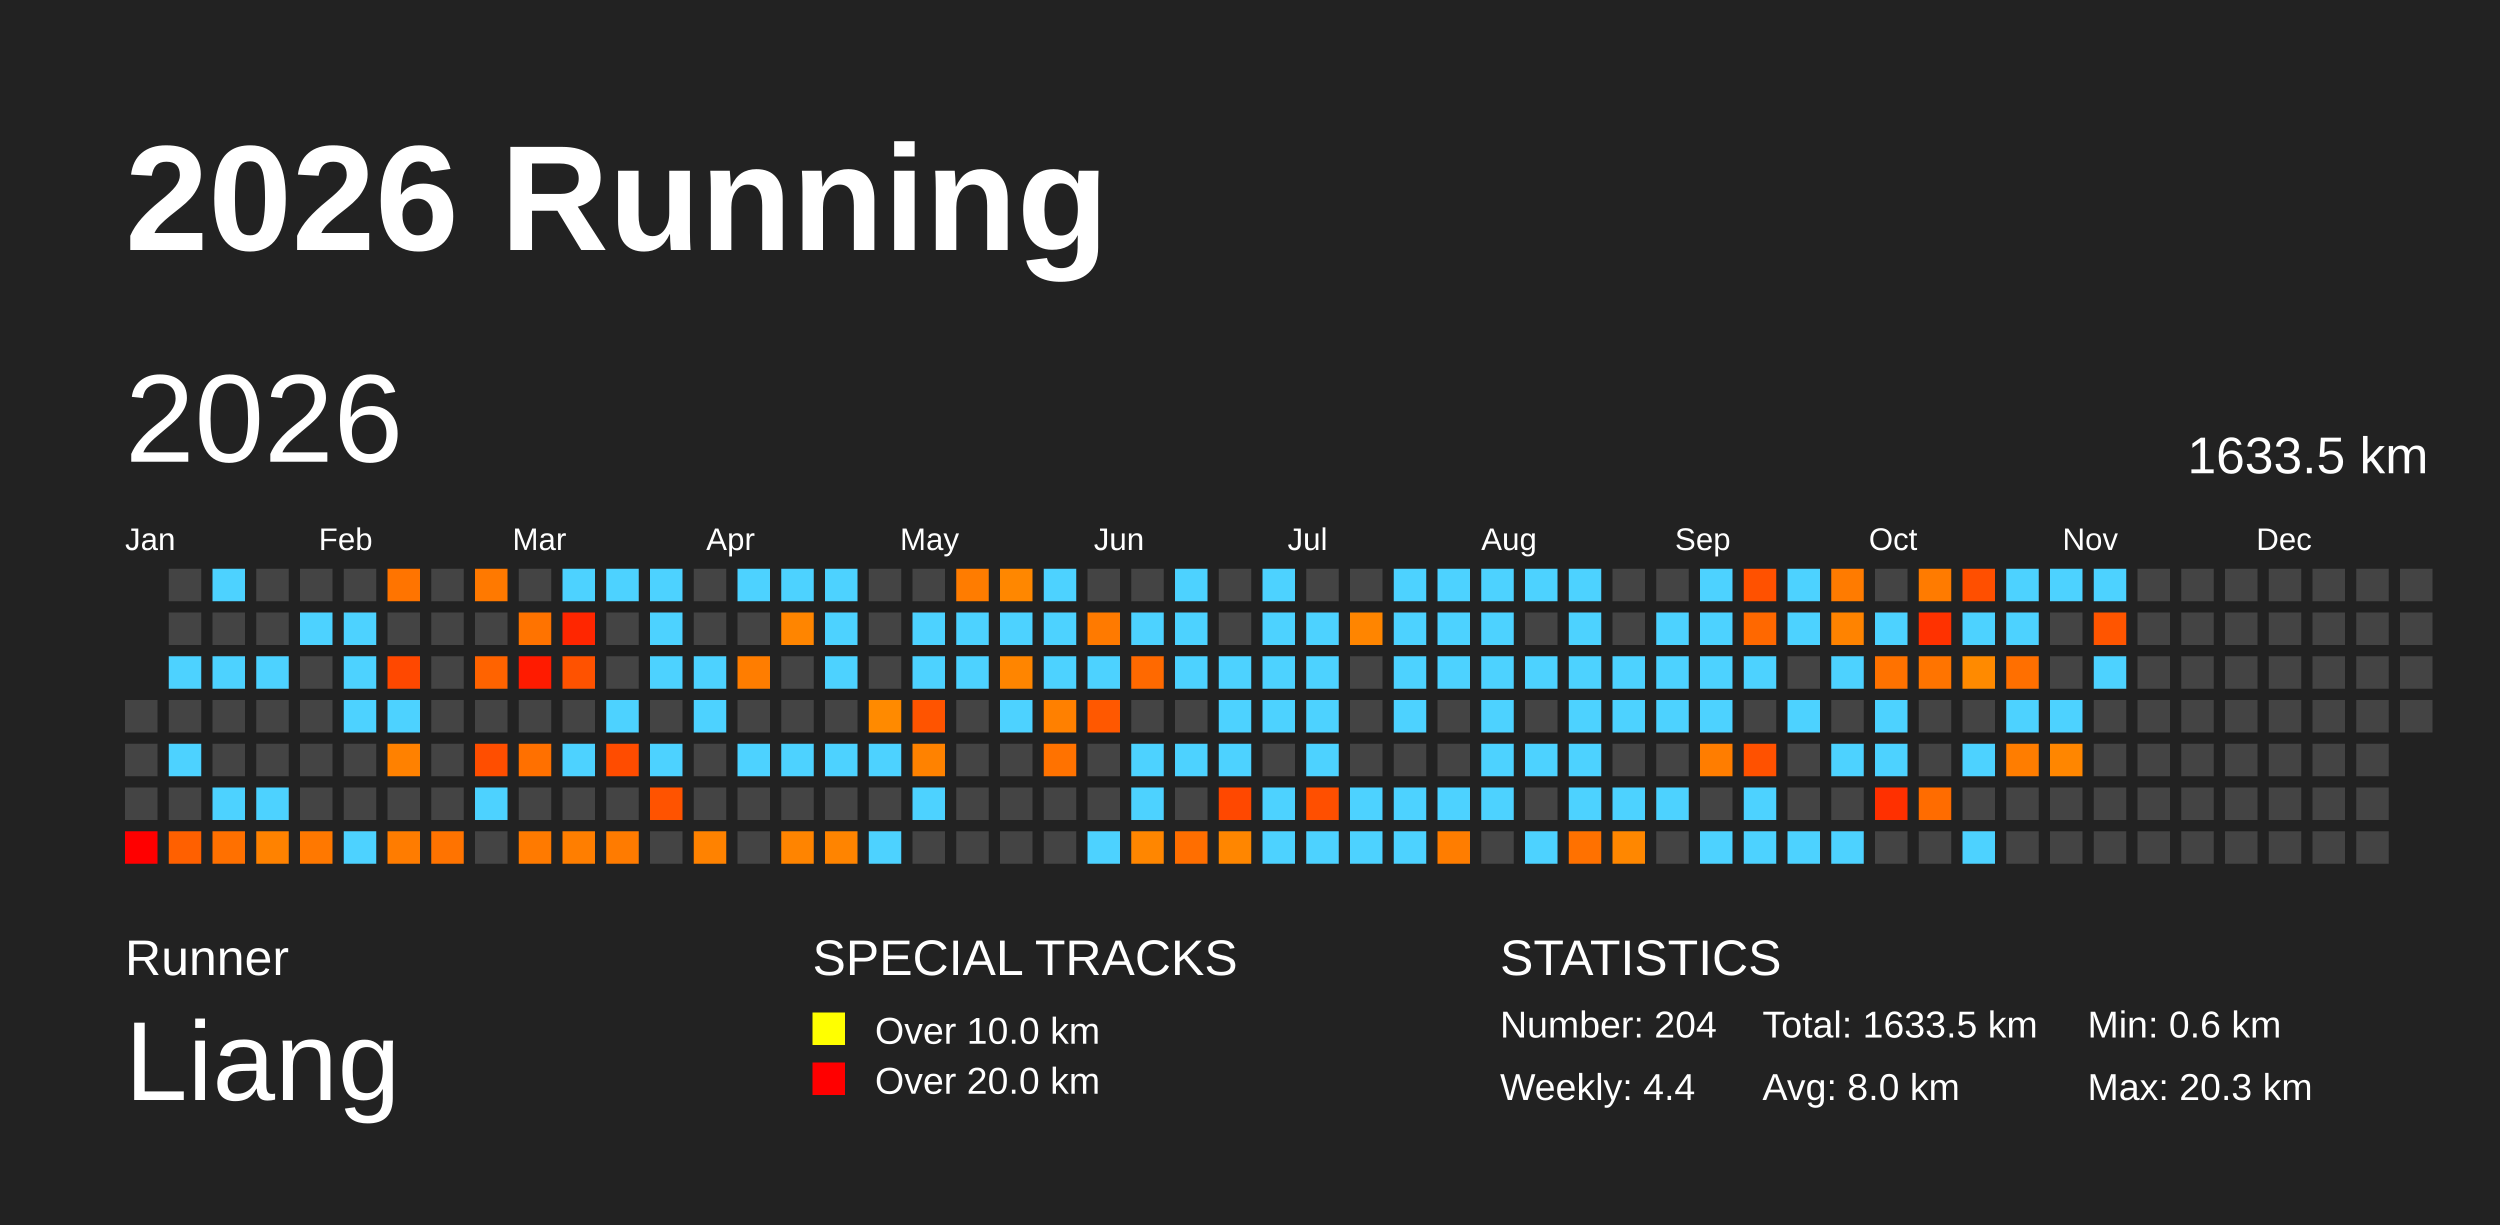
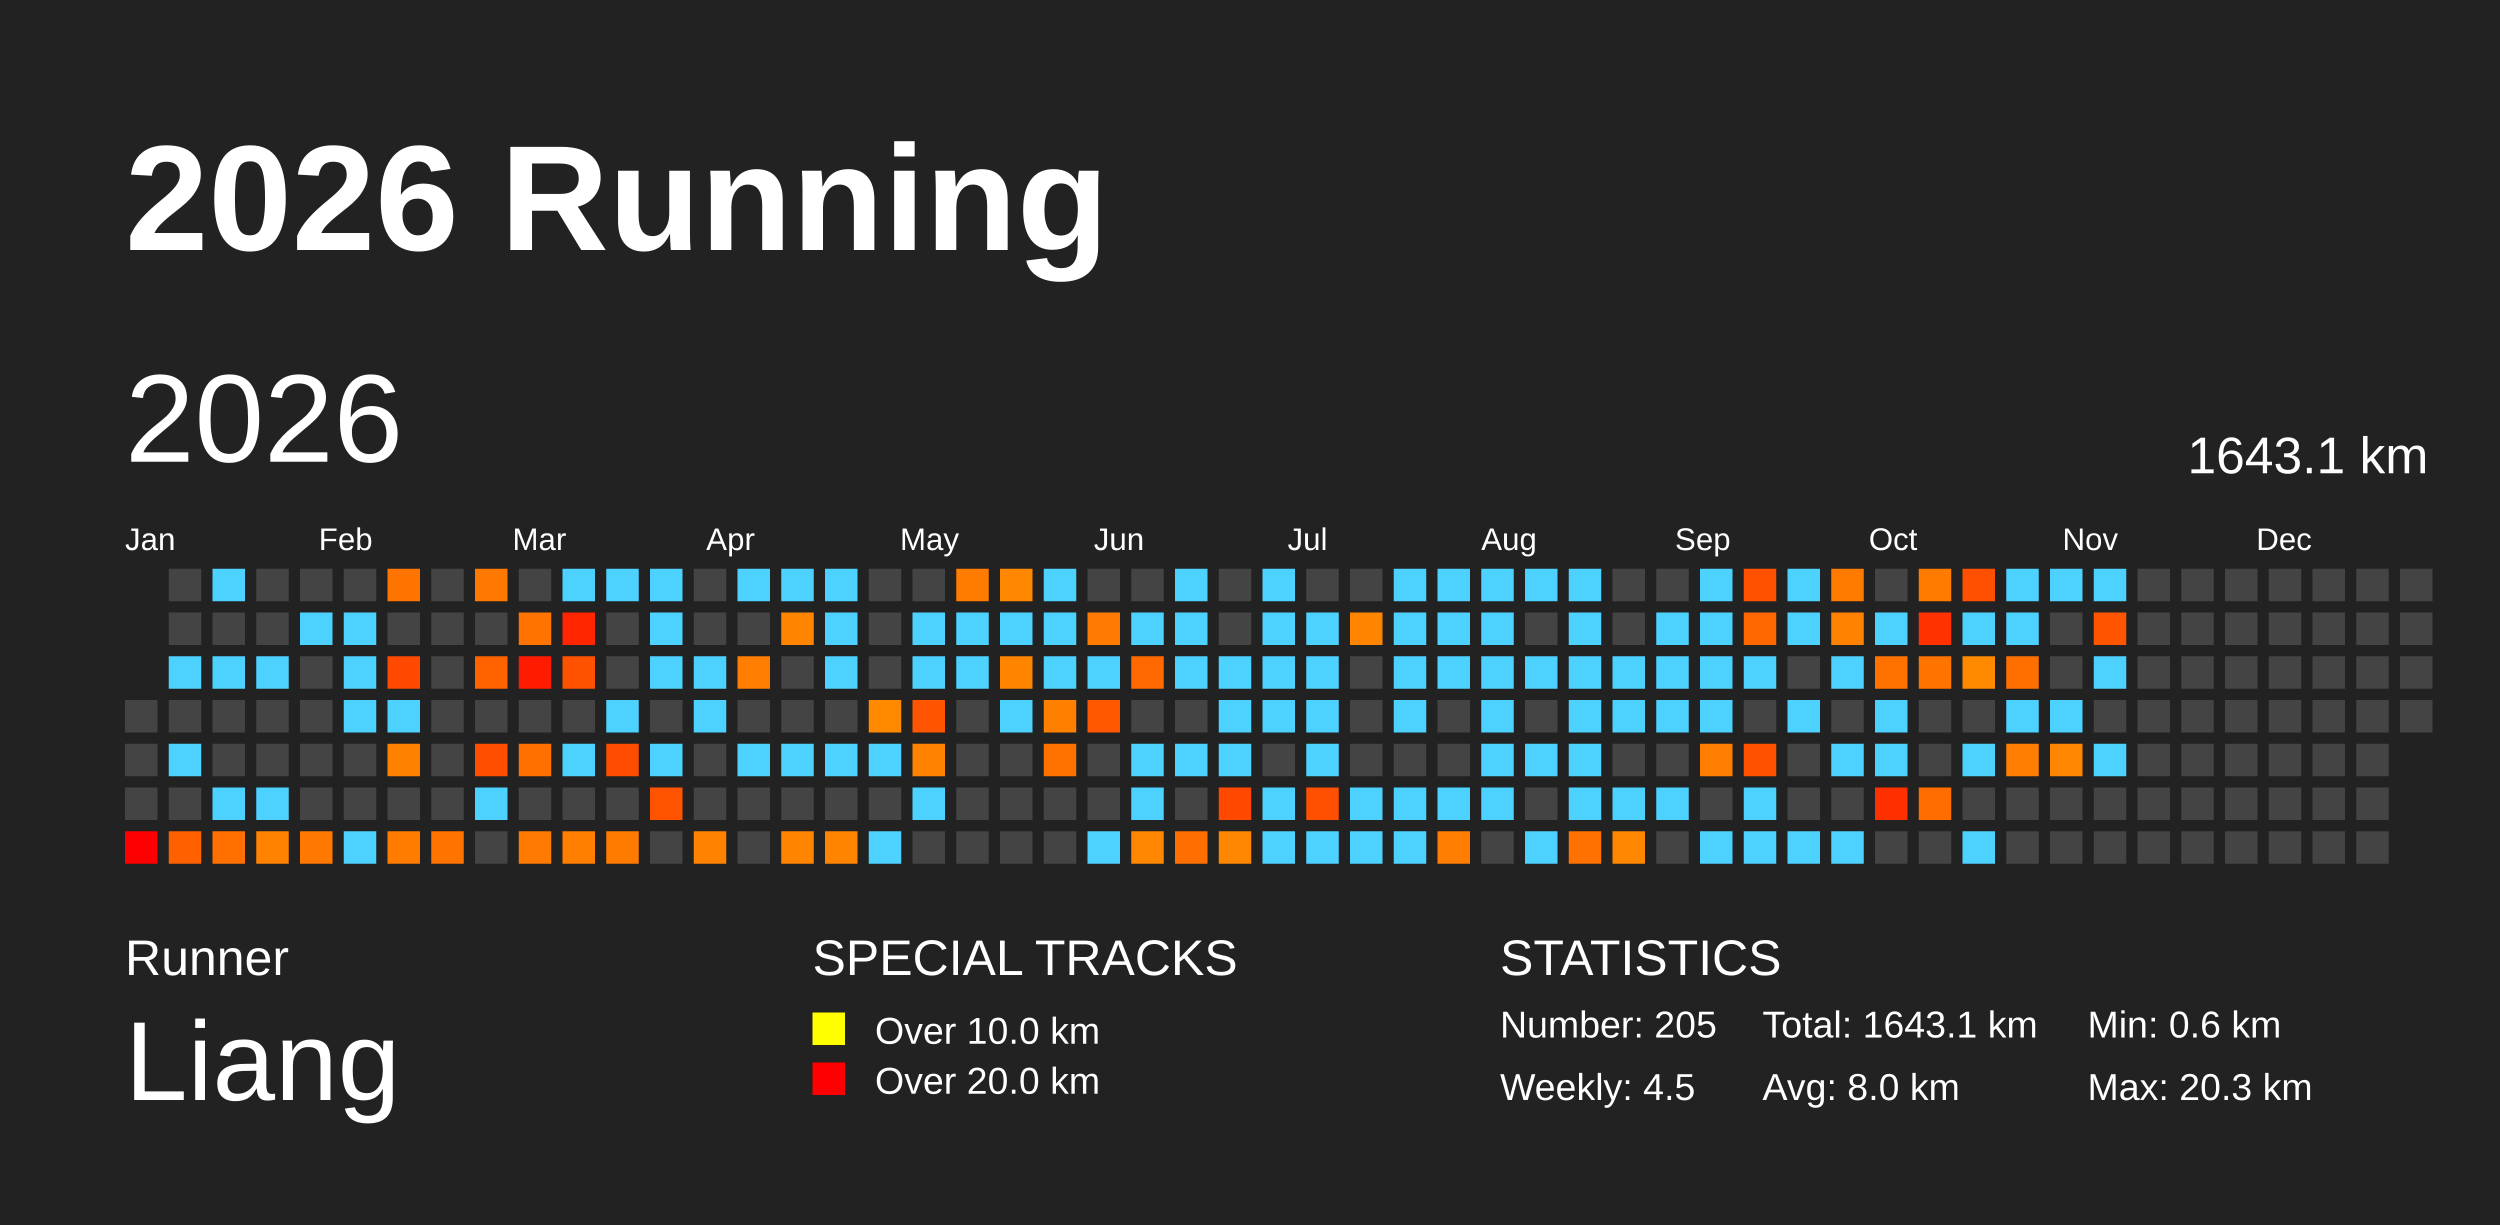
<svg xmlns="http://www.w3.org/2000/svg" baseProfile="full" height="98mm" version="1.1" viewBox="0,0,200,98" width="200mm">
  <defs />
  <rect fill="#222222" height="98" width="200" x="0" y="0" />
  <text fill="#FFFFFF" style="font-size:12px; font-family:Arial; font-weight:bold;" x="10" y="20">2026 Running</text>
  <text fill="#FFFFFF" style="font-size:4px; font-family:Arial" x="10" y="78">Runner</text>
  <text fill="#FFFFFF" style="font-size:9px; font-family:Arial" x="10" y="88">Liang</text>
  <text fill="#FFFFFF" style="font-size:4px; font-family:Arial" x="65" y="78">SPECIAL TRACKS</text>
  <rect fill="yellow" height="2.6" width="2.6" x="65" y="81" />
  <text fill="#FFFFFF" style="font-size:3px; font-family:Arial" x="70" y="83.5">Over 10.0 km</text>
  <rect fill="red" height="2.6" width="2.6" x="65" y="85" />
  <text fill="#FFFFFF" style="font-size:3px; font-family:Arial" x="70" y="87.5">Over 20.0 km</text>
  <text fill="#FFFFFF" style="font-size:4px; font-family:Arial" x="120" y="78">STATISTICS</text>
-   <text fill="#FFFFFF" style="font-size:3px; font-family:Arial" x="120" y="83">Number: 204</text>
-   <text fill="#FFFFFF" style="font-size:3px; font-family:Arial" x="120" y="88">Weekly: 4.4</text>
-   <text fill="#FFFFFF" style="font-size:3px; font-family:Arial" x="141" y="83">Total: 1633.5 km</text>
+   <text fill="#FFFFFF" style="font-size:3px; font-family:Arial" x="120" y="83">Number: 205</text>
+   <text fill="#FFFFFF" style="font-size:3px; font-family:Arial" x="120" y="88">Weekly: 4.5</text>
+   <text fill="#FFFFFF" style="font-size:3px; font-family:Arial" x="141" y="83">Total: 1643.1 km</text>
  <text fill="#FFFFFF" style="font-size:3px; font-family:Arial" x="141" y="88">Avg: 8.0 km</text>
  <text fill="#FFFFFF" style="font-size:3px; font-family:Arial" x="167" y="83">Min: 0.6 km</text>
  <text fill="#FFFFFF" style="font-size:3px; font-family:Arial" x="167" y="88">Max: 20.3 km</text>
  <text dominant-baseline="hanging" fill="#FFFFFF" style="font-size:10.0px; font-family:Arial;" x="10" y="30">2026</text>
-   <text dominant-baseline="hanging" fill="#FFFFFF" style="font-size:4.125px; font-family:Arial;" x="175" y="35">1633.5 km</text>
+   <text dominant-baseline="hanging" fill="#FFFFFF" style="font-size:4.125px; font-family:Arial;" x="175" y="35">1643.1 km</text>
  <text fill="#FFFFFF" style="font-size:2.5px; font-family:Arial" x="10.0" y="44">Jan</text>
  <text fill="#FFFFFF" style="font-size:2.5px; font-family:Arial" x="25.5" y="44">Feb</text>
  <text fill="#FFFFFF" style="font-size:2.5px; font-family:Arial" x="41.0" y="44">Mar</text>
  <text fill="#FFFFFF" style="font-size:2.5px; font-family:Arial" x="56.5" y="44">Apr</text>
  <text fill="#FFFFFF" style="font-size:2.5px; font-family:Arial" x="72.0" y="44">May</text>
  <text fill="#FFFFFF" style="font-size:2.5px; font-family:Arial" x="87.5" y="44">Jun</text>
  <text fill="#FFFFFF" style="font-size:2.5px; font-family:Arial" x="103.0" y="44">Jul</text>
  <text fill="#FFFFFF" style="font-size:2.5px; font-family:Arial" x="118.5" y="44">Aug</text>
  <text fill="#FFFFFF" style="font-size:2.5px; font-family:Arial" x="134.0" y="44">Sep</text>
  <text fill="#FFFFFF" style="font-size:2.5px; font-family:Arial" x="149.5" y="44">Oct</text>
  <text fill="#FFFFFF" style="font-size:2.5px; font-family:Arial" x="165.0" y="44">Nov</text>
  <text fill="#FFFFFF" style="font-size:2.5px; font-family:Arial" x="180.5" y="44">Dec</text>
  <rect fill="#444444" height="2.6" width="2.6" x="10.0" y="56.0" />
  <rect fill="#444444" height="2.6" width="2.6" x="10.0" y="59.5" />
  <rect fill="#444444" height="2.6" width="2.6" x="10.0" y="63.0" />
  <rect fill="red" height="2.6" width="2.6" x="10.0" y="66.5" />
  <rect fill="#444444" height="2.6" width="2.6" x="13.5" y="45.5" />
  <rect fill="#444444" height="2.6" width="2.6" x="13.5" y="49.0" />
  <rect fill="#4dd2ff" height="2.6" width="2.6" x="13.5" y="52.5" />
  <rect fill="#444444" height="2.6" width="2.6" x="13.5" y="56.0" />
  <rect fill="#4dd2ff" height="2.6" width="2.6" x="13.5" y="59.5" />
  <rect fill="#444444" height="2.6" width="2.6" x="13.5" y="63.0" />
  <rect fill="#ff6000" height="2.6" width="2.6" x="13.5" y="66.5" />
  <rect fill="#4dd2ff" height="2.6" width="2.6" x="17.0" y="45.5" />
  <rect fill="#444444" height="2.6" width="2.6" x="17.0" y="49.0" />
  <rect fill="#4dd2ff" height="2.6" width="2.6" x="17.0" y="52.5" />
  <rect fill="#444444" height="2.6" width="2.6" x="17.0" y="56.0" />
  <rect fill="#444444" height="2.6" width="2.6" x="17.0" y="59.5" />
  <rect fill="#4dd2ff" height="2.6" width="2.6" x="17.0" y="63.0" />
  <rect fill="#ff7000" height="2.6" width="2.6" x="17.0" y="66.5" />
  <rect fill="#444444" height="2.6" width="2.6" x="20.5" y="45.5" />
  <rect fill="#444444" height="2.6" width="2.6" x="20.5" y="49.0" />
  <rect fill="#4dd2ff" height="2.6" width="2.6" x="20.5" y="52.5" />
  <rect fill="#444444" height="2.6" width="2.6" x="20.5" y="56.0" />
  <rect fill="#444444" height="2.6" width="2.6" x="20.5" y="59.5" />
  <rect fill="#4dd2ff" height="2.6" width="2.6" x="20.5" y="63.0" />
  <rect fill="#ff8200" height="2.6" width="2.6" x="20.5" y="66.5" />
  <rect fill="#444444" height="2.6" width="2.6" x="24.0" y="45.5" />
  <rect fill="#4dd2ff" height="2.6" width="2.6" x="24.0" y="49.0" />
  <rect fill="#444444" height="2.6" width="2.6" x="24.0" y="52.5" />
  <rect fill="#444444" height="2.6" width="2.6" x="24.0" y="56.0" />
  <rect fill="#444444" height="2.6" width="2.6" x="24.0" y="59.5" />
  <rect fill="#444444" height="2.6" width="2.6" x="24.0" y="63.0" />
  <rect fill="#ff7800" height="2.6" width="2.6" x="24.0" y="66.5" />
  <rect fill="#444444" height="2.6" width="2.6" x="27.5" y="45.5" />
  <rect fill="#4dd2ff" height="2.6" width="2.6" x="27.5" y="49.0" />
  <rect fill="#4dd2ff" height="2.6" width="2.6" x="27.5" y="52.5" />
  <rect fill="#4dd2ff" height="2.6" width="2.6" x="27.5" y="56.0" />
  <rect fill="#444444" height="2.6" width="2.6" x="27.5" y="59.5" />
  <rect fill="#444444" height="2.6" width="2.6" x="27.5" y="63.0" />
  <rect fill="#4dd2ff" height="2.6" width="2.6" x="27.5" y="66.5" />
  <rect fill="#ff7400" height="2.6" width="2.6" x="31.0" y="45.5" />
  <rect fill="#444444" height="2.6" width="2.6" x="31.0" y="49.0" />
  <rect fill="#ff4800" height="2.6" width="2.6" x="31.0" y="52.5" />
  <rect fill="#4dd2ff" height="2.6" width="2.6" x="31.0" y="56.0" />
  <rect fill="#ff8100" height="2.6" width="2.6" x="31.0" y="59.5" />
  <rect fill="#444444" height="2.6" width="2.6" x="31.0" y="63.0" />
  <rect fill="#ff7c00" height="2.6" width="2.6" x="31.0" y="66.5" />
  <rect fill="#444444" height="2.6" width="2.6" x="34.5" y="45.5" />
  <rect fill="#444444" height="2.6" width="2.6" x="34.5" y="49.0" />
  <rect fill="#444444" height="2.6" width="2.6" x="34.5" y="52.5" />
  <rect fill="#444444" height="2.6" width="2.6" x="34.5" y="56.0" />
  <rect fill="#444444" height="2.6" width="2.6" x="34.5" y="59.5" />
  <rect fill="#444444" height="2.6" width="2.6" x="34.5" y="63.0" />
  <rect fill="#ff7300" height="2.6" width="2.6" x="34.5" y="66.5" />
  <rect fill="#ff7900" height="2.6" width="2.6" x="38.0" y="45.5" />
  <rect fill="#444444" height="2.6" width="2.6" x="38.0" y="49.0" />
  <rect fill="#ff6300" height="2.6" width="2.6" x="38.0" y="52.5" />
  <rect fill="#444444" height="2.6" width="2.6" x="38.0" y="56.0" />
  <rect fill="#ff4e00" height="2.6" width="2.6" x="38.0" y="59.5" />
  <rect fill="#4dd2ff" height="2.6" width="2.6" x="38.0" y="63.0" />
  <rect fill="#444444" height="2.6" width="2.6" x="38.0" y="66.5" />
  <rect fill="#444444" height="2.6" width="2.6" x="41.5" y="45.5" />
  <rect fill="#ff7300" height="2.6" width="2.6" x="41.5" y="49.0" />
  <rect fill="#ff1b00" height="2.6" width="2.6" x="41.5" y="52.5" />
  <rect fill="#444444" height="2.6" width="2.6" x="41.5" y="56.0" />
  <rect fill="#ff7000" height="2.6" width="2.6" x="41.5" y="59.5" />
  <rect fill="#444444" height="2.6" width="2.6" x="41.5" y="63.0" />
  <rect fill="#ff7a00" height="2.6" width="2.6" x="41.5" y="66.5" />
  <rect fill="#4dd2ff" height="2.6" width="2.6" x="45.0" y="45.5" />
  <rect fill="#ff2600" height="2.6" width="2.6" x="45.0" y="49.0" />
  <rect fill="#ff5200" height="2.6" width="2.6" x="45.0" y="52.5" />
  <rect fill="#444444" height="2.6" width="2.6" x="45.0" y="56.0" />
  <rect fill="#4dd2ff" height="2.6" width="2.6" x="45.0" y="59.5" />
  <rect fill="#444444" height="2.6" width="2.6" x="45.0" y="63.0" />
  <rect fill="#ff7e00" height="2.6" width="2.6" x="45.0" y="66.5" />
  <rect fill="#4dd2ff" height="2.6" width="2.6" x="48.5" y="45.5" />
  <rect fill="#444444" height="2.6" width="2.6" x="48.5" y="49.0" />
  <rect fill="#444444" height="2.6" width="2.6" x="48.5" y="52.5" />
  <rect fill="#4dd2ff" height="2.6" width="2.6" x="48.5" y="56.0" />
  <rect fill="#ff4c00" height="2.6" width="2.6" x="48.5" y="59.5" />
  <rect fill="#444444" height="2.6" width="2.6" x="48.5" y="63.0" />
  <rect fill="#ff7b00" height="2.6" width="2.6" x="48.5" y="66.5" />
  <rect fill="#4dd2ff" height="2.6" width="2.6" x="52.0" y="45.5" />
  <rect fill="#4dd2ff" height="2.6" width="2.6" x="52.0" y="49.0" />
  <rect fill="#4dd2ff" height="2.6" width="2.6" x="52.0" y="52.5" />
  <rect fill="#444444" height="2.6" width="2.6" x="52.0" y="56.0" />
  <rect fill="#4dd2ff" height="2.6" width="2.6" x="52.0" y="59.5" />
  <rect fill="#ff5300" height="2.6" width="2.6" x="52.0" y="63.0" />
  <rect fill="#444444" height="2.6" width="2.6" x="52.0" y="66.5" />
  <rect fill="#444444" height="2.6" width="2.6" x="55.5" y="45.5" />
  <rect fill="#444444" height="2.6" width="2.6" x="55.5" y="49.0" />
  <rect fill="#4dd2ff" height="2.6" width="2.6" x="55.5" y="52.5" />
  <rect fill="#4dd2ff" height="2.6" width="2.6" x="55.5" y="56.0" />
  <rect fill="#444444" height="2.6" width="2.6" x="55.5" y="59.5" />
  <rect fill="#444444" height="2.6" width="2.6" x="55.5" y="63.0" />
  <rect fill="#ff8200" height="2.6" width="2.6" x="55.5" y="66.5" />
  <rect fill="#4dd2ff" height="2.6" width="2.6" x="59.0" y="45.5" />
  <rect fill="#444444" height="2.6" width="2.6" x="59.0" y="49.0" />
  <rect fill="#ff7d00" height="2.6" width="2.6" x="59.0" y="52.5" />
  <rect fill="#444444" height="2.6" width="2.6" x="59.0" y="56.0" />
  <rect fill="#4dd2ff" height="2.6" width="2.6" x="59.0" y="59.5" />
  <rect fill="#444444" height="2.6" width="2.6" x="59.0" y="63.0" />
  <rect fill="#444444" height="2.6" width="2.6" x="59.0" y="66.5" />
  <rect fill="#4dd2ff" height="2.6" width="2.6" x="62.5" y="45.5" />
  <rect fill="#ff8500" height="2.6" width="2.6" x="62.5" y="49.0" />
  <rect fill="#444444" height="2.6" width="2.6" x="62.5" y="52.5" />
  <rect fill="#444444" height="2.6" width="2.6" x="62.5" y="56.0" />
  <rect fill="#4dd2ff" height="2.6" width="2.6" x="62.5" y="59.5" />
  <rect fill="#444444" height="2.6" width="2.6" x="62.5" y="63.0" />
  <rect fill="#ff8400" height="2.6" width="2.6" x="62.5" y="66.5" />
  <rect fill="#4dd2ff" height="2.6" width="2.6" x="66.0" y="45.5" />
  <rect fill="#4dd2ff" height="2.6" width="2.6" x="66.0" y="49.0" />
  <rect fill="#4dd2ff" height="2.6" width="2.6" x="66.0" y="52.5" />
  <rect fill="#444444" height="2.6" width="2.6" x="66.0" y="56.0" />
  <rect fill="#4dd2ff" height="2.6" width="2.6" x="66.0" y="59.5" />
  <rect fill="#444444" height="2.6" width="2.6" x="66.0" y="63.0" />
  <rect fill="#ff8400" height="2.6" width="2.6" x="66.0" y="66.5" />
  <rect fill="#444444" height="2.6" width="2.6" x="69.5" y="45.5" />
  <rect fill="#444444" height="2.6" width="2.6" x="69.5" y="49.0" />
  <rect fill="#444444" height="2.6" width="2.6" x="69.5" y="52.5" />
  <rect fill="#ff8a00" height="2.6" width="2.6" x="69.5" y="56.0" />
  <rect fill="#4dd2ff" height="2.6" width="2.6" x="69.5" y="59.5" />
  <rect fill="#444444" height="2.6" width="2.6" x="69.5" y="63.0" />
  <rect fill="#4dd2ff" height="2.6" width="2.6" x="69.5" y="66.5" />
  <rect fill="#444444" height="2.6" width="2.6" x="73.0" y="45.5" />
  <rect fill="#4dd2ff" height="2.6" width="2.6" x="73.0" y="49.0" />
  <rect fill="#4dd2ff" height="2.6" width="2.6" x="73.0" y="52.5" />
  <rect fill="#ff5400" height="2.6" width="2.6" x="73.0" y="56.0" />
  <rect fill="#ff8200" height="2.6" width="2.6" x="73.0" y="59.5" />
  <rect fill="#4dd2ff" height="2.6" width="2.6" x="73.0" y="63.0" />
  <rect fill="#444444" height="2.6" width="2.6" x="73.0" y="66.5" />
  <rect fill="#ff7c00" height="2.6" width="2.6" x="76.5" y="45.5" />
  <rect fill="#4dd2ff" height="2.6" width="2.6" x="76.5" y="49.0" />
  <rect fill="#4dd2ff" height="2.6" width="2.6" x="76.5" y="52.5" />
  <rect fill="#444444" height="2.6" width="2.6" x="76.5" y="56.0" />
  <rect fill="#444444" height="2.6" width="2.6" x="76.5" y="59.5" />
  <rect fill="#444444" height="2.6" width="2.6" x="76.5" y="63.0" />
  <rect fill="#444444" height="2.6" width="2.6" x="76.5" y="66.5" />
  <rect fill="#ff8700" height="2.6" width="2.6" x="80.0" y="45.5" />
  <rect fill="#4dd2ff" height="2.6" width="2.6" x="80.0" y="49.0" />
  <rect fill="#ff8500" height="2.6" width="2.6" x="80.0" y="52.5" />
  <rect fill="#4dd2ff" height="2.6" width="2.6" x="80.0" y="56.0" />
  <rect fill="#444444" height="2.6" width="2.6" x="80.0" y="59.5" />
  <rect fill="#444444" height="2.6" width="2.6" x="80.0" y="63.0" />
  <rect fill="#444444" height="2.6" width="2.6" x="80.0" y="66.5" />
  <rect fill="#4dd2ff" height="2.6" width="2.6" x="83.5" y="45.5" />
  <rect fill="#4dd2ff" height="2.6" width="2.6" x="83.5" y="49.0" />
  <rect fill="#4dd2ff" height="2.6" width="2.6" x="83.5" y="52.5" />
  <rect fill="#ff8000" height="2.6" width="2.6" x="83.5" y="56.0" />
  <rect fill="#ff7200" height="2.6" width="2.6" x="83.5" y="59.5" />
  <rect fill="#444444" height="2.6" width="2.6" x="83.5" y="63.0" />
  <rect fill="#444444" height="2.6" width="2.6" x="83.5" y="66.5" />
  <rect fill="#444444" height="2.6" width="2.6" x="87.0" y="45.5" />
  <rect fill="#ff7a00" height="2.6" width="2.6" x="87.0" y="49.0" />
  <rect fill="#4dd2ff" height="2.6" width="2.6" x="87.0" y="52.5" />
  <rect fill="#ff5800" height="2.6" width="2.6" x="87.0" y="56.0" />
  <rect fill="#444444" height="2.6" width="2.6" x="87.0" y="59.5" />
  <rect fill="#444444" height="2.6" width="2.6" x="87.0" y="63.0" />
  <rect fill="#4dd2ff" height="2.6" width="2.6" x="87.0" y="66.5" />
  <rect fill="#444444" height="2.6" width="2.6" x="90.5" y="45.5" />
  <rect fill="#4dd2ff" height="2.6" width="2.6" x="90.5" y="49.0" />
  <rect fill="#ff6900" height="2.6" width="2.6" x="90.5" y="52.5" />
  <rect fill="#444444" height="2.6" width="2.6" x="90.5" y="56.0" />
  <rect fill="#4dd2ff" height="2.6" width="2.6" x="90.5" y="59.5" />
  <rect fill="#4dd2ff" height="2.6" width="2.6" x="90.5" y="63.0" />
  <rect fill="#ff8600" height="2.6" width="2.6" x="90.5" y="66.5" />
  <rect fill="#4dd2ff" height="2.6" width="2.6" x="94.0" y="45.5" />
  <rect fill="#4dd2ff" height="2.6" width="2.6" x="94.0" y="49.0" />
  <rect fill="#4dd2ff" height="2.6" width="2.6" x="94.0" y="52.5" />
  <rect fill="#444444" height="2.6" width="2.6" x="94.0" y="56.0" />
  <rect fill="#4dd2ff" height="2.6" width="2.6" x="94.0" y="59.5" />
  <rect fill="#444444" height="2.6" width="2.6" x="94.0" y="63.0" />
  <rect fill="#ff6e00" height="2.6" width="2.6" x="94.0" y="66.5" />
  <rect fill="#444444" height="2.6" width="2.6" x="97.5" y="45.5" />
  <rect fill="#444444" height="2.6" width="2.6" x="97.5" y="49.0" />
  <rect fill="#4dd2ff" height="2.6" width="2.6" x="97.5" y="52.5" />
  <rect fill="#4dd2ff" height="2.6" width="2.6" x="97.5" y="56.0" />
  <rect fill="#4dd2ff" height="2.6" width="2.6" x="97.5" y="59.5" />
  <rect fill="#ff4800" height="2.6" width="2.6" x="97.5" y="63.0" />
  <rect fill="#ff8600" height="2.6" width="2.6" x="97.5" y="66.5" />
  <rect fill="#4dd2ff" height="2.6" width="2.6" x="101.0" y="45.5" />
  <rect fill="#4dd2ff" height="2.6" width="2.6" x="101.0" y="49.0" />
  <rect fill="#4dd2ff" height="2.6" width="2.6" x="101.0" y="52.5" />
  <rect fill="#4dd2ff" height="2.6" width="2.6" x="101.0" y="56.0" />
  <rect fill="#444444" height="2.6" width="2.6" x="101.0" y="59.5" />
  <rect fill="#4dd2ff" height="2.6" width="2.6" x="101.0" y="63.0" />
  <rect fill="#4dd2ff" height="2.6" width="2.6" x="101.0" y="66.5" />
  <rect fill="#444444" height="2.6" width="2.6" x="104.5" y="45.5" />
  <rect fill="#4dd2ff" height="2.6" width="2.6" x="104.5" y="49.0" />
  <rect fill="#4dd2ff" height="2.6" width="2.6" x="104.5" y="52.5" />
  <rect fill="#4dd2ff" height="2.6" width="2.6" x="104.5" y="56.0" />
  <rect fill="#4dd2ff" height="2.6" width="2.6" x="104.5" y="59.5" />
  <rect fill="#ff4f00" height="2.6" width="2.6" x="104.5" y="63.0" />
  <rect fill="#4dd2ff" height="2.6" width="2.6" x="104.5" y="66.5" />
  <rect fill="#444444" height="2.6" width="2.6" x="108.0" y="45.5" />
  <rect fill="#ff8500" height="2.6" width="2.6" x="108.0" y="49.0" />
  <rect fill="#444444" height="2.6" width="2.6" x="108.0" y="52.5" />
  <rect fill="#444444" height="2.6" width="2.6" x="108.0" y="56.0" />
  <rect fill="#444444" height="2.6" width="2.6" x="108.0" y="59.5" />
  <rect fill="#4dd2ff" height="2.6" width="2.6" x="108.0" y="63.0" />
  <rect fill="#4dd2ff" height="2.6" width="2.6" x="108.0" y="66.5" />
  <rect fill="#4dd2ff" height="2.6" width="2.6" x="111.5" y="45.5" />
  <rect fill="#4dd2ff" height="2.6" width="2.6" x="111.5" y="49.0" />
  <rect fill="#4dd2ff" height="2.6" width="2.6" x="111.5" y="52.5" />
  <rect fill="#4dd2ff" height="2.6" width="2.6" x="111.5" y="56.0" />
  <rect fill="#444444" height="2.6" width="2.6" x="111.5" y="59.5" />
  <rect fill="#4dd2ff" height="2.6" width="2.6" x="111.5" y="63.0" />
  <rect fill="#4dd2ff" height="2.6" width="2.6" x="111.5" y="66.5" />
  <rect fill="#4dd2ff" height="2.6" width="2.6" x="115.0" y="45.5" />
  <rect fill="#4dd2ff" height="2.6" width="2.6" x="115.0" y="49.0" />
  <rect fill="#4dd2ff" height="2.6" width="2.6" x="115.0" y="52.5" />
  <rect fill="#444444" height="2.6" width="2.6" x="115.0" y="56.0" />
  <rect fill="#444444" height="2.6" width="2.6" x="115.0" y="59.5" />
  <rect fill="#4dd2ff" height="2.6" width="2.6" x="115.0" y="63.0" />
  <rect fill="#ff7d00" height="2.6" width="2.6" x="115.0" y="66.5" />
  <rect fill="#4dd2ff" height="2.6" width="2.6" x="118.5" y="45.5" />
  <rect fill="#4dd2ff" height="2.6" width="2.6" x="118.5" y="49.0" />
  <rect fill="#4dd2ff" height="2.6" width="2.6" x="118.5" y="52.5" />
  <rect fill="#4dd2ff" height="2.6" width="2.6" x="118.5" y="56.0" />
  <rect fill="#4dd2ff" height="2.6" width="2.6" x="118.5" y="59.5" />
  <rect fill="#4dd2ff" height="2.6" width="2.6" x="118.5" y="63.0" />
  <rect fill="#444444" height="2.6" width="2.6" x="118.5" y="66.5" />
  <rect fill="#4dd2ff" height="2.6" width="2.6" x="122.0" y="45.5" />
  <rect fill="#444444" height="2.6" width="2.6" x="122.0" y="49.0" />
  <rect fill="#4dd2ff" height="2.6" width="2.6" x="122.0" y="52.5" />
  <rect fill="#444444" height="2.6" width="2.6" x="122.0" y="56.0" />
  <rect fill="#4dd2ff" height="2.6" width="2.6" x="122.0" y="59.5" />
  <rect fill="#444444" height="2.6" width="2.6" x="122.0" y="63.0" />
  <rect fill="#4dd2ff" height="2.6" width="2.6" x="122.0" y="66.5" />
  <rect fill="#4dd2ff" height="2.6" width="2.6" x="125.5" y="45.5" />
  <rect fill="#4dd2ff" height="2.6" width="2.6" x="125.5" y="49.0" />
  <rect fill="#4dd2ff" height="2.6" width="2.6" x="125.5" y="52.5" />
  <rect fill="#4dd2ff" height="2.6" width="2.6" x="125.5" y="56.0" />
  <rect fill="#4dd2ff" height="2.6" width="2.6" x="125.5" y="59.5" />
  <rect fill="#4dd2ff" height="2.6" width="2.6" x="125.5" y="63.0" />
  <rect fill="#ff7100" height="2.6" width="2.6" x="125.5" y="66.5" />
  <rect fill="#444444" height="2.6" width="2.6" x="129.0" y="45.5" />
  <rect fill="#444444" height="2.6" width="2.6" x="129.0" y="49.0" />
  <rect fill="#4dd2ff" height="2.6" width="2.6" x="129.0" y="52.5" />
  <rect fill="#4dd2ff" height="2.6" width="2.6" x="129.0" y="56.0" />
  <rect fill="#444444" height="2.6" width="2.6" x="129.0" y="59.5" />
  <rect fill="#4dd2ff" height="2.6" width="2.6" x="129.0" y="63.0" />
  <rect fill="#ff8700" height="2.6" width="2.6" x="129.0" y="66.5" />
  <rect fill="#444444" height="2.6" width="2.6" x="132.5" y="45.5" />
  <rect fill="#4dd2ff" height="2.6" width="2.6" x="132.5" y="49.0" />
  <rect fill="#4dd2ff" height="2.6" width="2.6" x="132.5" y="52.5" />
  <rect fill="#4dd2ff" height="2.6" width="2.6" x="132.5" y="56.0" />
  <rect fill="#444444" height="2.6" width="2.6" x="132.5" y="59.5" />
  <rect fill="#4dd2ff" height="2.6" width="2.6" x="132.5" y="63.0" />
  <rect fill="#444444" height="2.6" width="2.6" x="132.5" y="66.5" />
  <rect fill="#4dd2ff" height="2.6" width="2.6" x="136.0" y="45.5" />
  <rect fill="#4dd2ff" height="2.6" width="2.6" x="136.0" y="49.0" />
  <rect fill="#4dd2ff" height="2.6" width="2.6" x="136.0" y="52.5" />
  <rect fill="#4dd2ff" height="2.6" width="2.6" x="136.0" y="56.0" />
  <rect fill="#ff7d00" height="2.6" width="2.6" x="136.0" y="59.5" />
  <rect fill="#444444" height="2.6" width="2.6" x="136.0" y="63.0" />
  <rect fill="#4dd2ff" height="2.6" width="2.6" x="136.0" y="66.5" />
  <rect fill="#ff5100" height="2.6" width="2.6" x="139.5" y="45.5" />
  <rect fill="#ff6800" height="2.6" width="2.6" x="139.5" y="49.0" />
  <rect fill="#4dd2ff" height="2.6" width="2.6" x="139.5" y="52.5" />
  <rect fill="#444444" height="2.6" width="2.6" x="139.5" y="56.0" />
  <rect fill="#ff5100" height="2.6" width="2.6" x="139.5" y="59.5" />
  <rect fill="#4dd2ff" height="2.6" width="2.6" x="139.5" y="63.0" />
  <rect fill="#4dd2ff" height="2.6" width="2.6" x="139.5" y="66.5" />
  <rect fill="#4dd2ff" height="2.6" width="2.6" x="143.0" y="45.5" />
  <rect fill="#4dd2ff" height="2.6" width="2.6" x="143.0" y="49.0" />
  <rect fill="#444444" height="2.6" width="2.6" x="143.0" y="52.5" />
  <rect fill="#4dd2ff" height="2.6" width="2.6" x="143.0" y="56.0" />
  <rect fill="#444444" height="2.6" width="2.6" x="143.0" y="59.5" />
  <rect fill="#444444" height="2.6" width="2.6" x="143.0" y="63.0" />
  <rect fill="#4dd2ff" height="2.6" width="2.6" x="143.0" y="66.5" />
  <rect fill="#ff7b00" height="2.6" width="2.6" x="146.5" y="45.5" />
  <rect fill="#ff8300" height="2.6" width="2.6" x="146.5" y="49.0" />
  <rect fill="#4dd2ff" height="2.6" width="2.6" x="146.5" y="52.5" />
  <rect fill="#444444" height="2.6" width="2.6" x="146.5" y="56.0" />
  <rect fill="#4dd2ff" height="2.6" width="2.6" x="146.5" y="59.5" />
  <rect fill="#444444" height="2.6" width="2.6" x="146.5" y="63.0" />
  <rect fill="#4dd2ff" height="2.6" width="2.6" x="146.5" y="66.5" />
  <rect fill="#444444" height="2.6" width="2.6" x="150.0" y="45.5" />
  <rect fill="#4dd2ff" height="2.6" width="2.6" x="150.0" y="49.0" />
  <rect fill="#ff7200" height="2.6" width="2.6" x="150.0" y="52.5" />
  <rect fill="#4dd2ff" height="2.6" width="2.6" x="150.0" y="56.0" />
  <rect fill="#4dd2ff" height="2.6" width="2.6" x="150.0" y="59.5" />
  <rect fill="#ff3000" height="2.6" width="2.6" x="150.0" y="63.0" />
  <rect fill="#444444" height="2.6" width="2.6" x="150.0" y="66.5" />
  <rect fill="#ff7b00" height="2.6" width="2.6" x="153.5" y="45.5" />
  <rect fill="#ff3200" height="2.6" width="2.6" x="153.5" y="49.0" />
  <rect fill="#ff7400" height="2.6" width="2.6" x="153.5" y="52.5" />
  <rect fill="#444444" height="2.6" width="2.6" x="153.5" y="56.0" />
  <rect fill="#444444" height="2.6" width="2.6" x="153.5" y="59.5" />
  <rect fill="#ff6c00" height="2.6" width="2.6" x="153.5" y="63.0" />
  <rect fill="#444444" height="2.6" width="2.6" x="153.5" y="66.5" />
  <rect fill="#ff4f00" height="2.6" width="2.6" x="157.0" y="45.5" />
  <rect fill="#4dd2ff" height="2.6" width="2.6" x="157.0" y="49.0" />
  <rect fill="#ff8a00" height="2.6" width="2.6" x="157.0" y="52.5" />
  <rect fill="#444444" height="2.6" width="2.6" x="157.0" y="56.0" />
  <rect fill="#4dd2ff" height="2.6" width="2.6" x="157.0" y="59.5" />
  <rect fill="#444444" height="2.6" width="2.6" x="157.0" y="63.0" />
  <rect fill="#4dd2ff" height="2.6" width="2.6" x="157.0" y="66.5" />
  <rect fill="#4dd2ff" height="2.6" width="2.6" x="160.5" y="45.5" />
  <rect fill="#4dd2ff" height="2.6" width="2.6" x="160.5" y="49.0" />
  <rect fill="#ff6f00" height="2.6" width="2.6" x="160.5" y="52.5" />
  <rect fill="#4dd2ff" height="2.6" width="2.6" x="160.5" y="56.0" />
  <rect fill="#ff7d00" height="2.6" width="2.6" x="160.5" y="59.5" />
  <rect fill="#444444" height="2.6" width="2.6" x="160.5" y="63.0" />
  <rect fill="#444444" height="2.6" width="2.6" x="160.5" y="66.5" />
  <rect fill="#4dd2ff" height="2.6" width="2.6" x="164.0" y="45.5" />
  <rect fill="#444444" height="2.6" width="2.6" x="164.0" y="49.0" />
  <rect fill="#444444" height="2.6" width="2.6" x="164.0" y="52.5" />
  <rect fill="#4dd2ff" height="2.6" width="2.6" x="164.0" y="56.0" />
  <rect fill="#ff8600" height="2.6" width="2.6" x="164.0" y="59.5" />
  <rect fill="#444444" height="2.6" width="2.6" x="164.0" y="63.0" />
  <rect fill="#444444" height="2.6" width="2.6" x="164.0" y="66.5" />
  <rect fill="#4dd2ff" height="2.6" width="2.6" x="167.5" y="45.5" />
  <rect fill="#ff5500" height="2.6" width="2.6" x="167.5" y="49.0" />
  <rect fill="#4dd2ff" height="2.6" width="2.6" x="167.5" y="52.5" />
  <rect fill="#444444" height="2.6" width="2.6" x="167.5" y="56.0" />
-   <rect fill="#444444" height="2.6" width="2.6" x="167.5" y="59.5" />
+   <rect fill="#4dd2ff" height="2.6" width="2.6" x="167.5" y="59.5" />
  <rect fill="#444444" height="2.6" width="2.6" x="167.5" y="63.0" />
  <rect fill="#444444" height="2.6" width="2.6" x="167.5" y="66.5" />
  <rect fill="#444444" height="2.6" width="2.6" x="171.0" y="45.5" />
  <rect fill="#444444" height="2.6" width="2.6" x="171.0" y="49.0" />
  <rect fill="#444444" height="2.6" width="2.6" x="171.0" y="52.5" />
  <rect fill="#444444" height="2.6" width="2.6" x="171.0" y="56.0" />
  <rect fill="#444444" height="2.6" width="2.6" x="171.0" y="59.5" />
  <rect fill="#444444" height="2.6" width="2.6" x="171.0" y="63.0" />
  <rect fill="#444444" height="2.6" width="2.6" x="171.0" y="66.5" />
  <rect fill="#444444" height="2.6" width="2.6" x="174.5" y="45.5" />
  <rect fill="#444444" height="2.6" width="2.6" x="174.5" y="49.0" />
  <rect fill="#444444" height="2.6" width="2.6" x="174.5" y="52.5" />
  <rect fill="#444444" height="2.6" width="2.6" x="174.5" y="56.0" />
  <rect fill="#444444" height="2.6" width="2.6" x="174.5" y="59.5" />
  <rect fill="#444444" height="2.6" width="2.6" x="174.5" y="63.0" />
  <rect fill="#444444" height="2.6" width="2.6" x="174.5" y="66.5" />
  <rect fill="#444444" height="2.6" width="2.6" x="178.0" y="45.5" />
  <rect fill="#444444" height="2.6" width="2.6" x="178.0" y="49.0" />
  <rect fill="#444444" height="2.6" width="2.6" x="178.0" y="52.5" />
  <rect fill="#444444" height="2.6" width="2.6" x="178.0" y="56.0" />
  <rect fill="#444444" height="2.6" width="2.6" x="178.0" y="59.5" />
  <rect fill="#444444" height="2.6" width="2.6" x="178.0" y="63.0" />
  <rect fill="#444444" height="2.6" width="2.6" x="178.0" y="66.5" />
  <rect fill="#444444" height="2.6" width="2.6" x="181.5" y="45.5" />
  <rect fill="#444444" height="2.6" width="2.6" x="181.5" y="49.0" />
  <rect fill="#444444" height="2.6" width="2.6" x="181.5" y="52.5" />
  <rect fill="#444444" height="2.6" width="2.6" x="181.5" y="56.0" />
  <rect fill="#444444" height="2.6" width="2.6" x="181.5" y="59.5" />
  <rect fill="#444444" height="2.6" width="2.6" x="181.5" y="63.0" />
  <rect fill="#444444" height="2.6" width="2.6" x="181.5" y="66.5" />
  <rect fill="#444444" height="2.6" width="2.6" x="185.0" y="45.5" />
  <rect fill="#444444" height="2.6" width="2.6" x="185.0" y="49.0" />
  <rect fill="#444444" height="2.6" width="2.6" x="185.0" y="52.5" />
  <rect fill="#444444" height="2.6" width="2.6" x="185.0" y="56.0" />
  <rect fill="#444444" height="2.6" width="2.6" x="185.0" y="59.5" />
  <rect fill="#444444" height="2.6" width="2.6" x="185.0" y="63.0" />
  <rect fill="#444444" height="2.6" width="2.6" x="185.0" y="66.5" />
  <rect fill="#444444" height="2.6" width="2.6" x="188.5" y="45.5" />
  <rect fill="#444444" height="2.6" width="2.6" x="188.5" y="49.0" />
  <rect fill="#444444" height="2.6" width="2.6" x="188.5" y="52.5" />
  <rect fill="#444444" height="2.6" width="2.6" x="188.5" y="56.0" />
  <rect fill="#444444" height="2.6" width="2.6" x="188.5" y="59.5" />
  <rect fill="#444444" height="2.6" width="2.6" x="188.5" y="63.0" />
  <rect fill="#444444" height="2.6" width="2.6" x="188.5" y="66.5" />
  <rect fill="#444444" height="2.6" width="2.6" x="192.0" y="45.5" />
  <rect fill="#444444" height="2.6" width="2.6" x="192.0" y="49.0" />
  <rect fill="#444444" height="2.6" width="2.6" x="192.0" y="52.5" />
  <rect fill="#444444" height="2.6" width="2.6" x="192.0" y="56.0" />
</svg>
